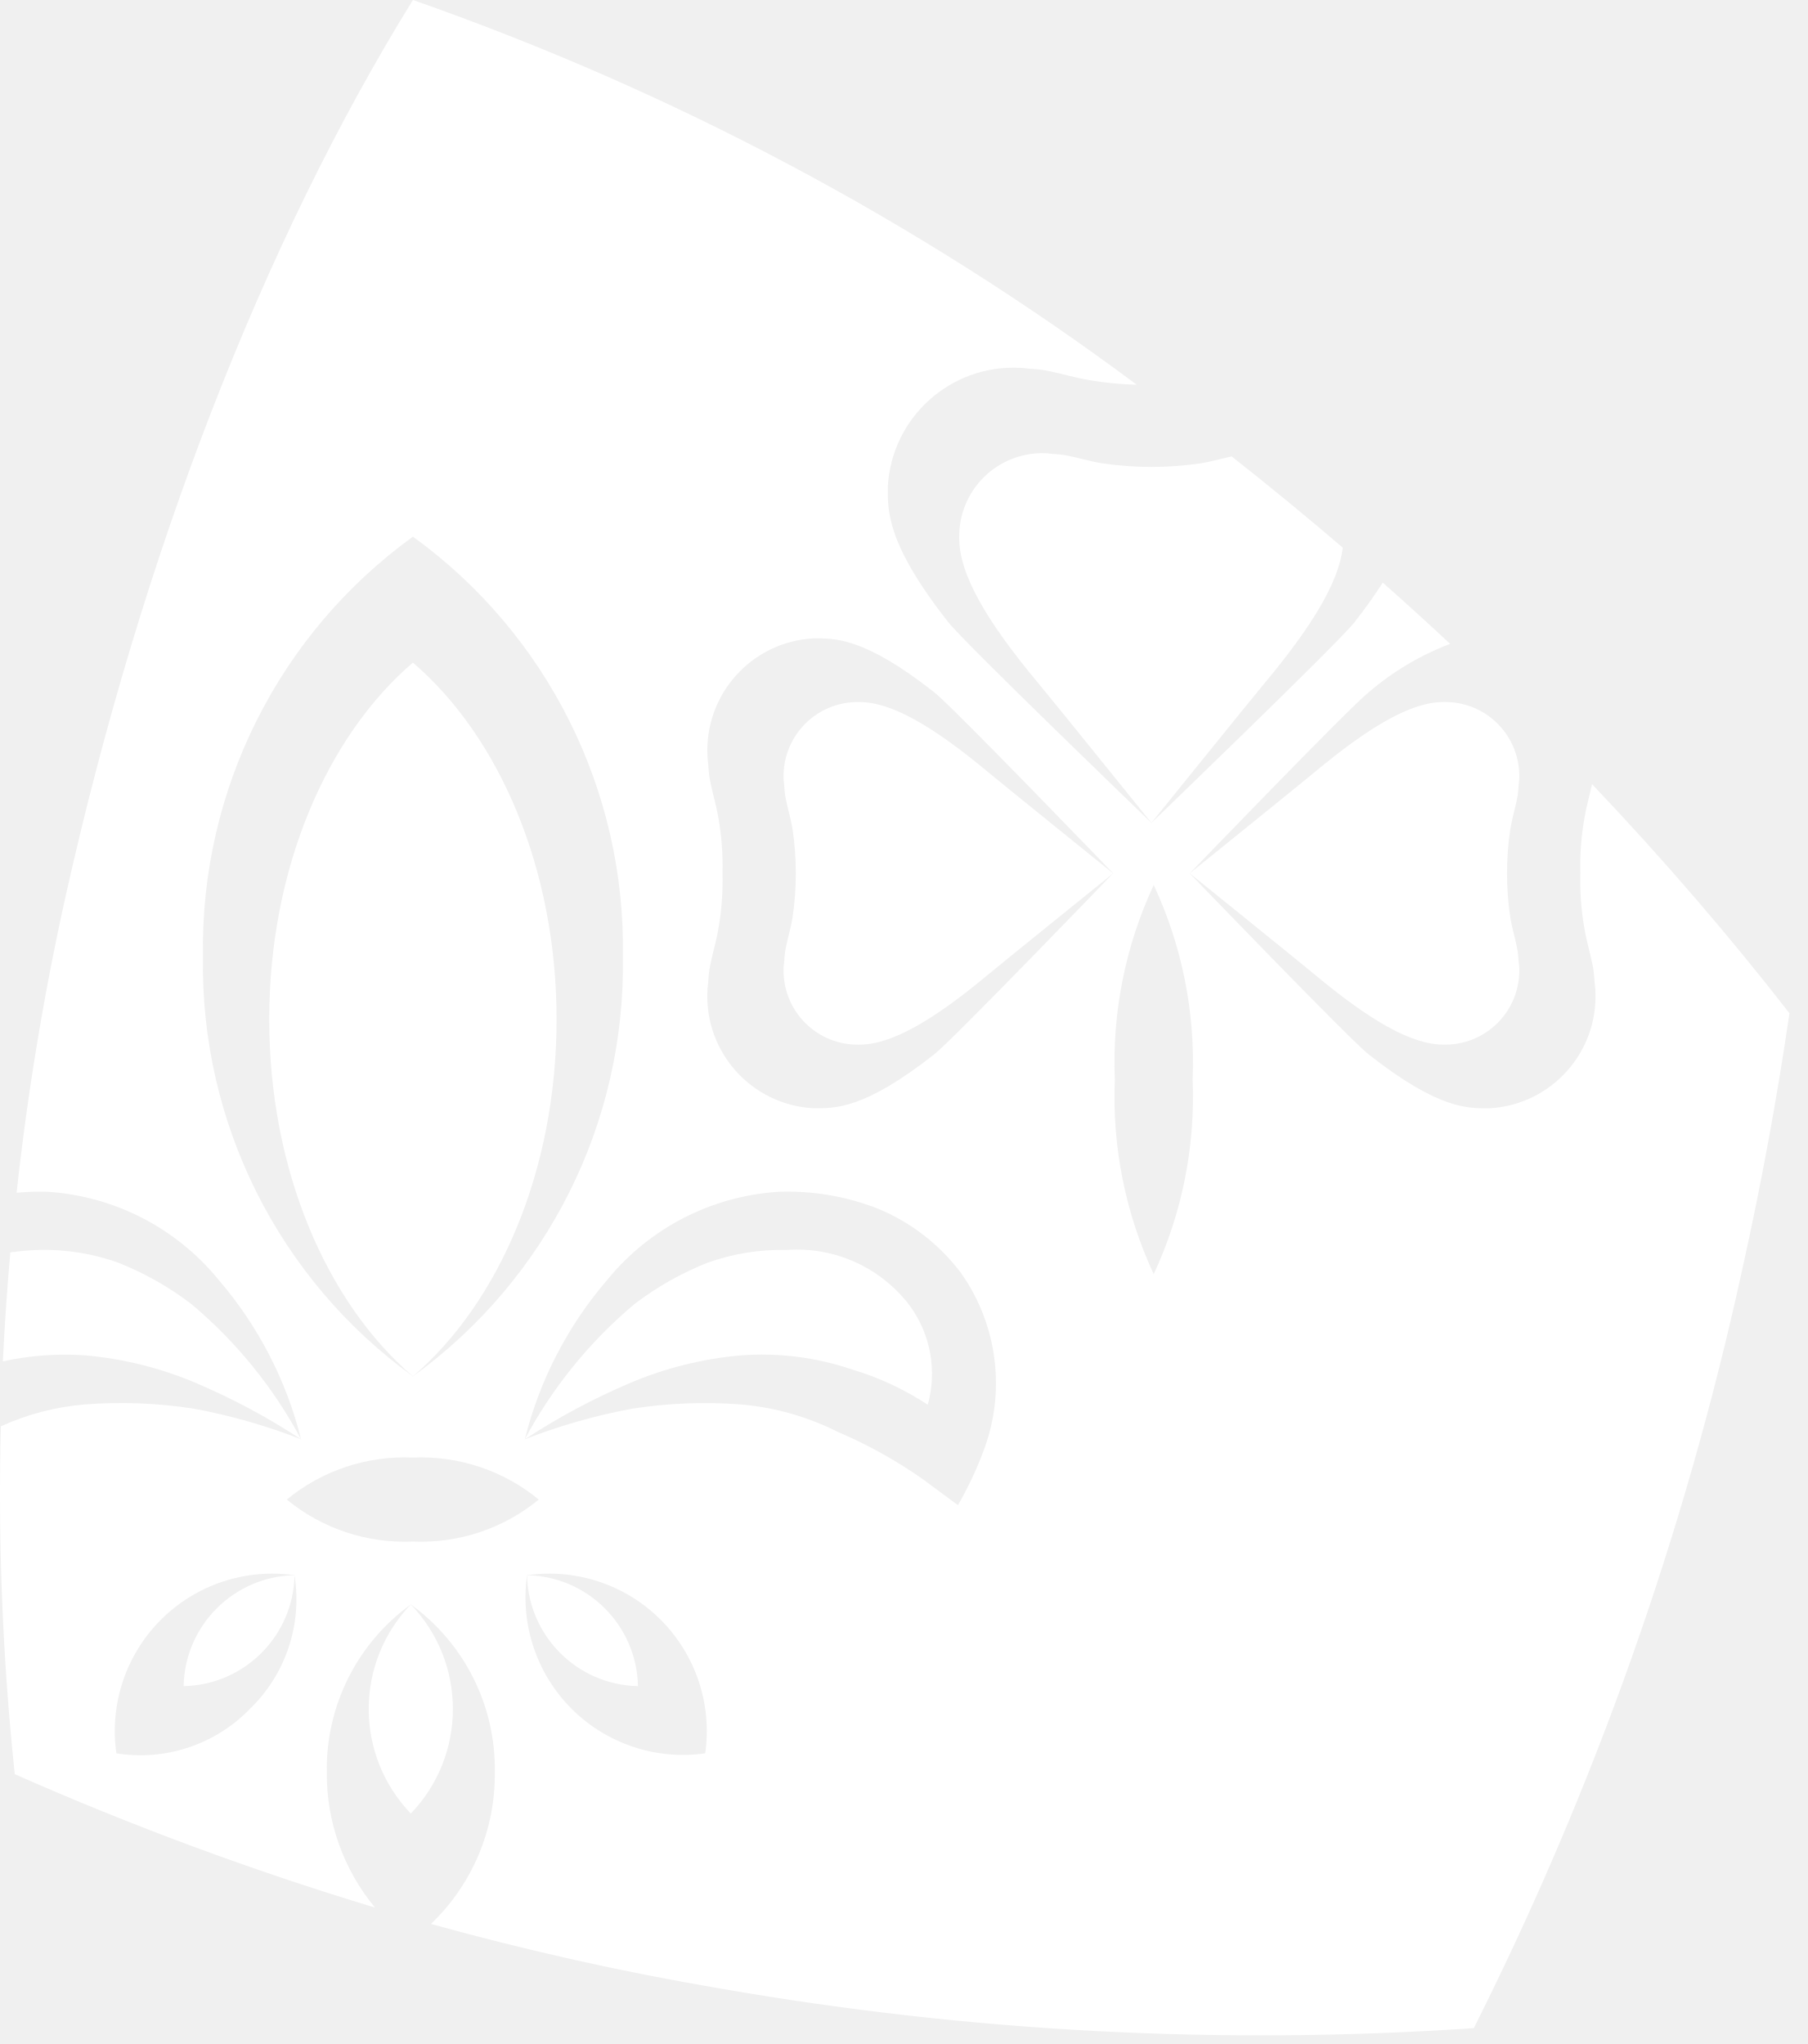
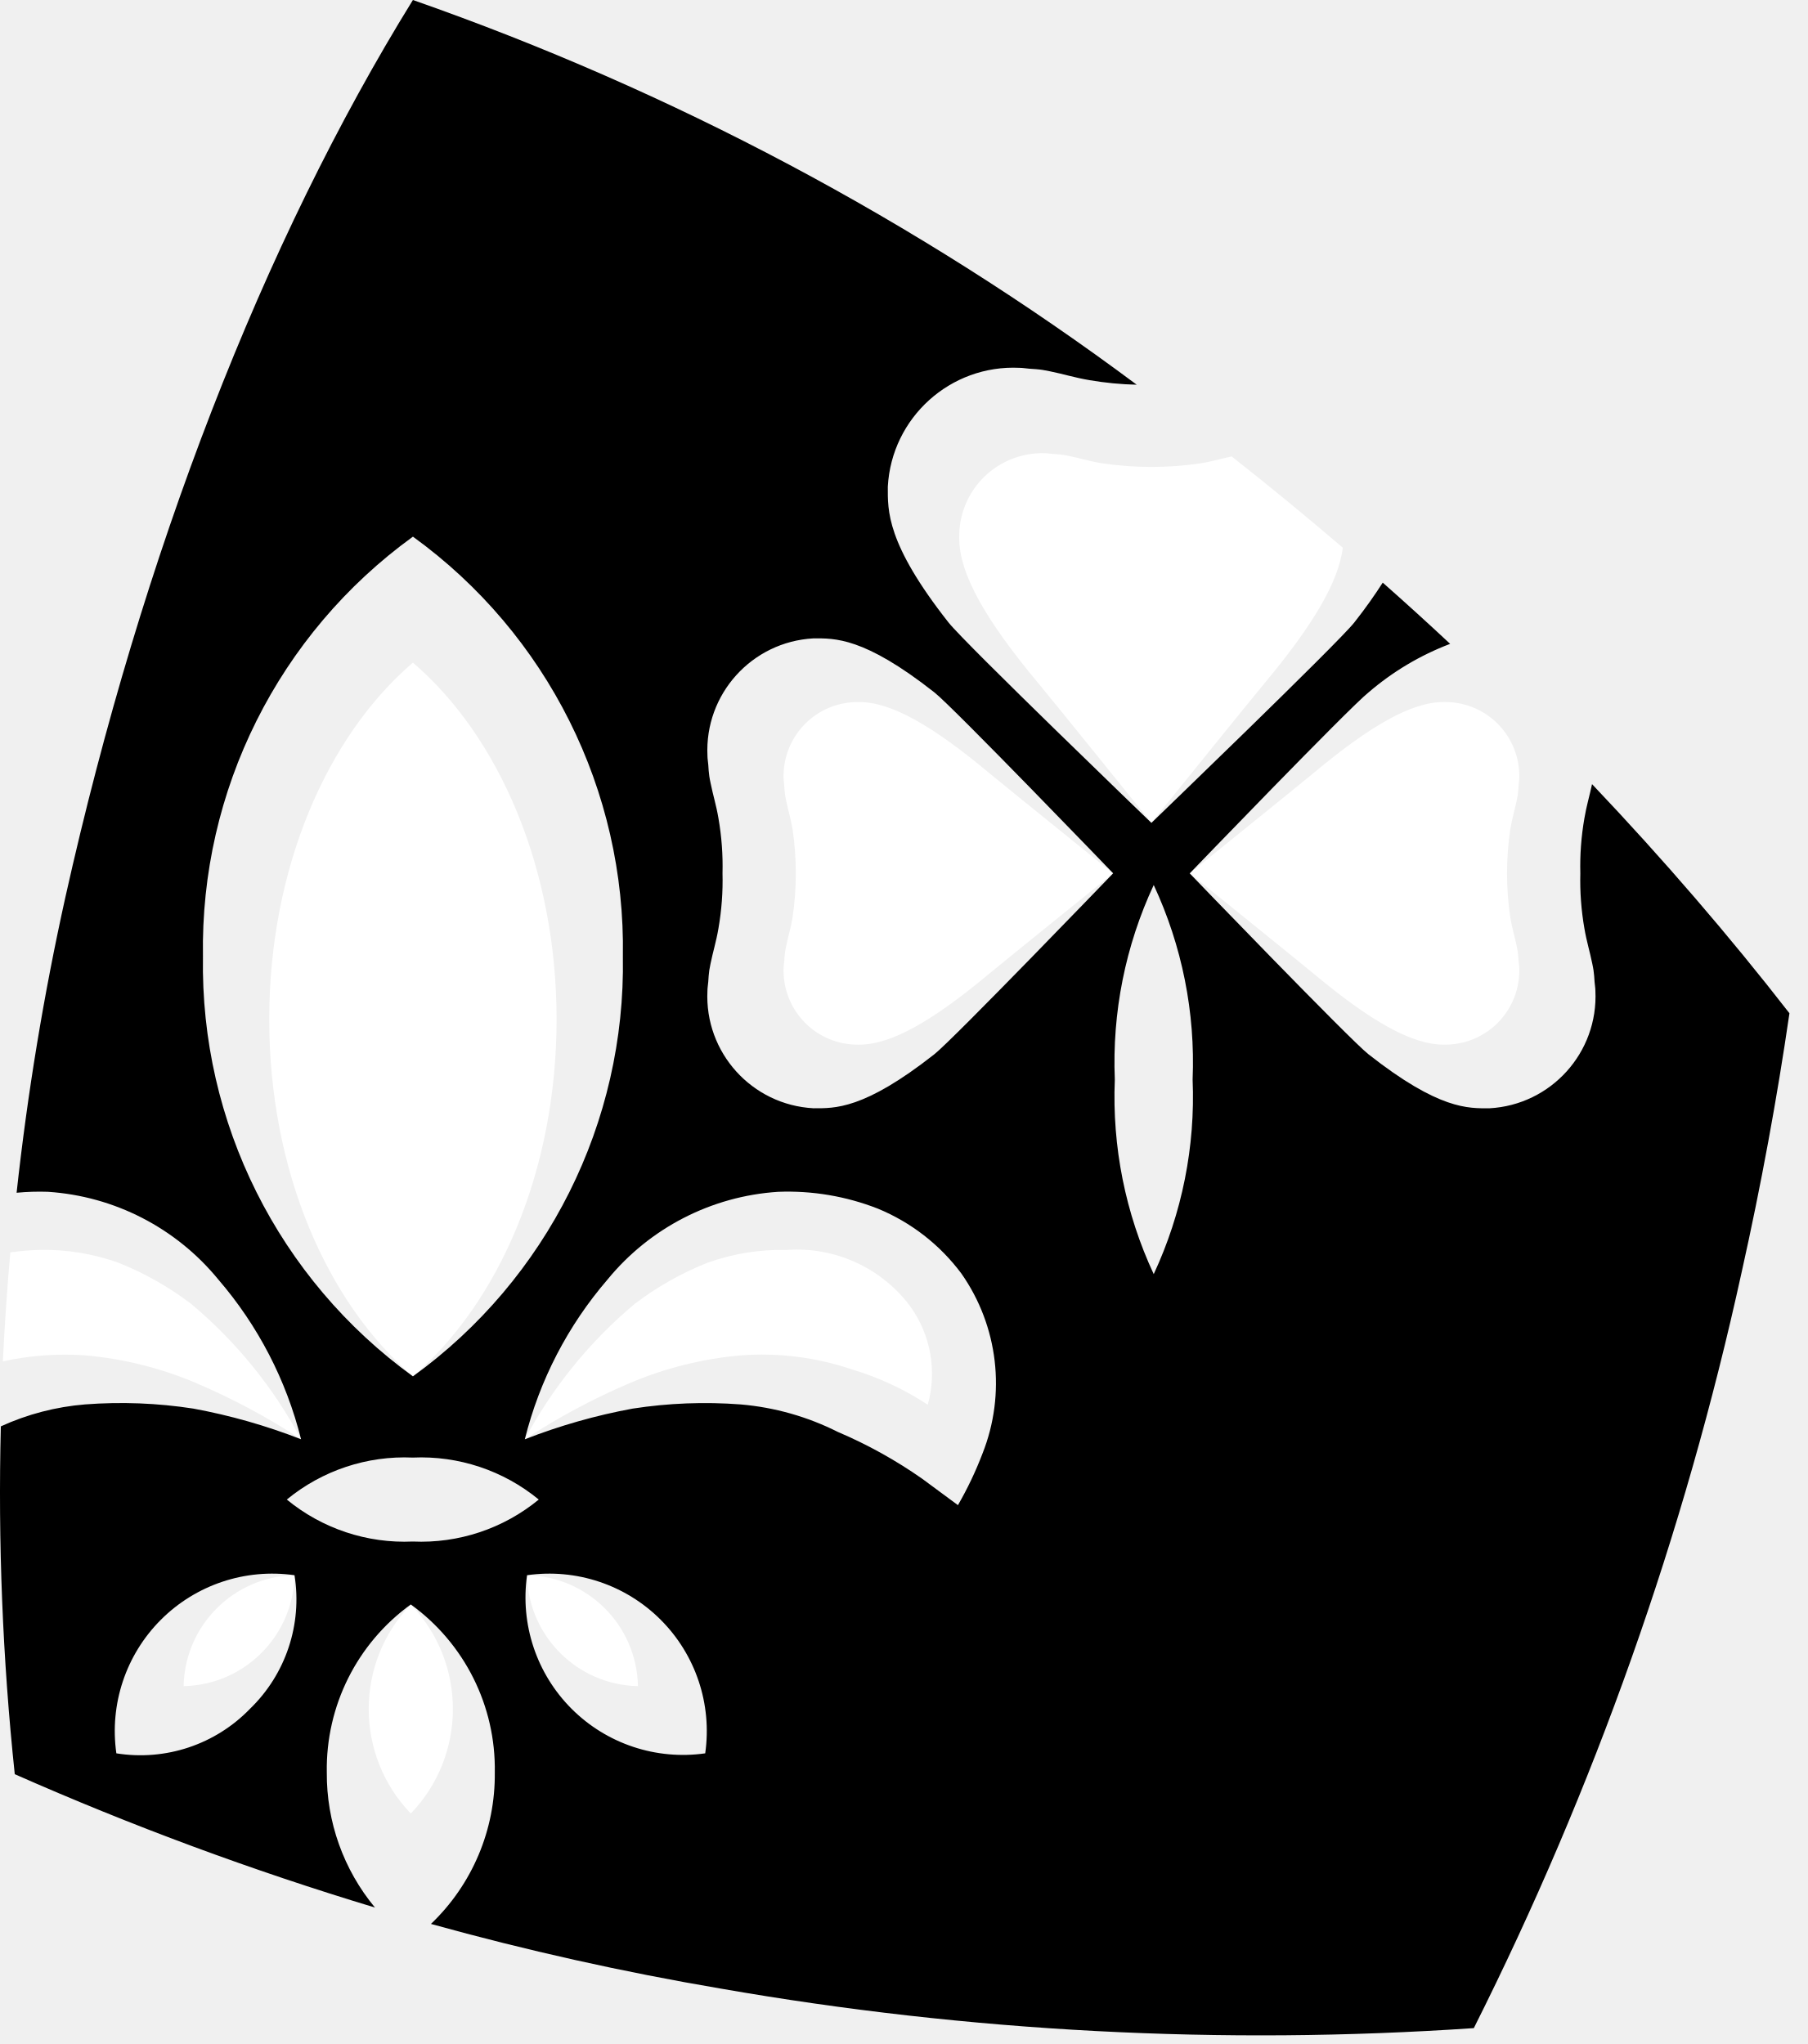
<svg xmlns="http://www.w3.org/2000/svg" viewBox="0 0 61 69" width="100%" height="100%">
-   <g transform="translate(-16.61565, -17.12005)">
-     <path d="" fill="#000000" />
+   <g transform="translate(-16.61565 -17.12005)">
    <g fill="#ffffff">
-       <path d="M70.35,43.59c-.081.388-.188.733-.258,1.154a9.419,9.419,0,0,0-.137,1.858v0a9.417,9.417,0,0,0,.137,1.858c.073.436.186.789.267,1.195.015.072.03.144.041.218.019.121.027.259.036.397.007.1.027.195.027.297a3.786,3.786,0,0,1-3.577,3.966c-.708,0-1.691.059-4.084-1.825-.63-.496-6.028-6.101-6.031-6.105h-0l0-0h0c.003-.003,5.401-5.609,6.031-6.105a9.266,9.266,0,0,1,2.759-1.643Q64.445,37.812,63.286,36.788c-.259.403-.56.837-.959,1.344-.557.707-6.845,6.762-6.849,6.766v0l-0-0v-0c-.004-.004-6.293-6.059-6.849-6.766-2.113-2.684-2.048-3.787-2.048-4.581V33.55a4.248,4.248,0,0,1,4.448-4.013c.114,0,.221.023.333.03.155.01.311.02.446.041.083.013.163.029.244.046.454.092.851.218,1.341.3a10.866,10.866,0,0,0,1.589.153A91.432,91.432,0,0,0,30.552,17.12c-5.051,8.167-9.142,18.703-11.729,30.284a92.343,92.343,0,0,0-1.647,9.98,8.255,8.255,0,0,1,1.056-.032,8.116,8.116,0,0,1,5.75,2.958,13.121,13.121,0,0,1,2.795,5.396,19.888,19.888,0,0,0-3.639-1.036,15.944,15.944,0,0,0-3.649-.141,8.506,8.506,0,0,0-2.845.741A90.396,90.396,0,0,0,17.114,77.012a105.665,105.665,0,0,0,12.158,4.502A7.062,7.062,0,0,1,27.646,76.951a6.853,6.853,0,0,1,2.835-5.669,6.853,6.853,0,0,1,2.835,5.669,6.966,6.966,0,0,1-2.155,5.116A97.63,97.63,0,0,0,40.933,84.248a105.94,105.94,0,0,0,25.427,1.336,108.607,108.607,0,0,0,9.043-25.533c.657-2.942,1.192-5.856,1.61-8.726C74.99,48.721,72.763,46.132,70.35,43.59Zm-46.884,5.819a17.132,17.132,0,0,1,7.087-14.173,17.133,17.133,0,0,1,7.086,14.173,17.133,17.133,0,0,1-7.086,14.173A17.132,17.132,0,0,1,23.466,49.409ZM25.053,74.805a5.14,5.14,0,0,1-4.51,1.503,5.315,5.315,0,0,1,6.013-6.013A5.14,5.14,0,0,1,25.053,74.805Zm5.495-5.647a6.252,6.252,0,0,1-4.252-1.417,6.251,6.251,0,0,1,4.252-1.417,6.252,6.252,0,0,1,4.252,1.417A6.252,6.252,0,0,1,30.548,69.158ZM40.418,76.308a5.315,5.315,0,0,1-6.013-6.013A5.315,5.315,0,0,1,40.418,76.308Zm9.358-10.118a12.086,12.086,0,0,1-.828,1.74l-1.206-.891a15.57,15.57,0,0,0-2.846-1.58,8.983,8.983,0,0,0-3.279-.929,15.944,15.944,0,0,0-3.649.141,19.889,19.889,0,0,0-3.639,1.036A13.121,13.121,0,0,1,37.123,60.311a8.116,8.116,0,0,1,5.75-2.958,8.33,8.33,0,0,1,3.371.567,6.701,6.701,0,0,1,2.82,2.191A6.446,6.446,0,0,1,49.776,66.19Zm4.409-19.588h-0c-.003.003-5.401,5.609-6.031,6.105-2.392,1.883-3.375,1.825-4.083,1.825h-.001a3.786,3.786,0,0,1-3.577-3.965c0-.102.02-.197.027-.297.009-.138.018-.277.036-.398.012-.073.026-.146.041-.218.082-.405.195-.759.268-1.195a9.429,9.429,0,0,0,.137-1.858v-0a9.427,9.427,0,0,0-.137-1.858c-.073-.436-.186-.789-.267-1.195-.015-.072-.03-.144-.041-.218-.019-.121-.027-.26-.036-.397-.007-.1-.027-.195-.027-.297a3.786,3.786,0,0,1,3.577-3.966c.708,0,1.691-.059,4.084,1.825.63.496,6.028,6.102,6.031,6.105H54.185ZM55.556,60.131a14.161,14.161,0,0,1-1.313-6.567A14.161,14.161,0,0,1,55.556,46.996a14.162,14.162,0,0,1,1.313,6.567A14.162,14.162,0,0,1,55.556,60.131Z" />
      <path d="M35.401,51.535c0-5.093-1.94-9.555-4.849-12.047-2.909,2.492-4.849,6.955-4.849,12.047s1.94,9.555,4.849,12.047C33.461,61.09,35.401,56.627,35.401,51.535Z" />
      <path d="M23.069,61.137a10.376,10.376,0,0,0-2.457-1.39,7.429,7.429,0,0,0-2.681-.433,8.472,8.472,0,0,0-.967.084q-.164,1.853-.252,3.678a9.768,9.768,0,0,1,2.779-.203,12.333,12.333,0,0,1,3.748.937,22.589,22.589,0,0,1,3.538,1.896A15.458,15.458,0,0,0,23.069,61.137Z" />
      <path d="M22.813,74.039a3.821,3.821,0,0,0,3.744-3.744A3.821,3.821,0,0,0,22.813,74.039Z" />
      <path d="M30.481,78.341a5.095,5.095,0,0,0,0-7.059,5.095,5.095,0,0,0,0,7.059Z" />
      <path d="M67.809,44.134c.013-.059.024-.117.034-.177.015-.098.022-.212.029-.324.005-.081.022-.158.022-.241a2.5,2.5,0,0,0-2.544-2.574c-1.09-.005-2.492.806-4.396,2.395-.493.412-4.019,3.255-4.182,3.388.163.133,3.689,2.976,4.182,3.388,1.904,1.589,3.307,2.4,4.396,2.395a2.5,2.5,0,0,0,2.544-2.574c0-.083-.016-.16-.022-.241-.007-.112-.014-.225-.029-.323-.01-.06-.021-.118-.034-.177-.066-.329-.158-.616-.217-.97a10.136,10.136,0,0,1,0-2.994C67.651,44.751,67.742,44.463,67.809,44.134Z" />
      <path d="M38.148,74.039a3.821,3.821,0,0,0-3.744-3.744,3.821,3.821,0,0,0,3.744,3.744Z" />
      <path d="M52.71,32.515c-.066-.014-.131-.027-.198-.038-.11-.017-.237-.025-.363-.033-.091-.006-.177-.025-.27-.025a2.805,2.805,0,0,0-2.888,2.854c-.006,1.222.904,2.796,2.687,4.932.462.553,3.651,4.509,3.8,4.692.149-.183,3.339-4.138,3.801-4.692,1.626-1.948,2.517-3.425,2.658-4.597q-1.862-1.594-3.75-3.08c-.344.073-.654.167-1.029.23a11.372,11.372,0,0,1-3.359,0C53.401,32.693,53.079,32.59,52.71,32.515Z" />
      <path d="M45.607,40.819a2.5,2.5,0,0,0-2.544,2.574c0,.083.016.16.022.241.007.112.014.225.029.324.01.06.021.118.034.177.066.329.158.616.217.97a10.137,10.137,0,0,1,0,2.994c-.059.354-.151.641-.217.97-.013.059-.024.117-.034.177-.015.098-.022.212-.029.324-.005.081-.022.158-.022.241a2.5,2.5,0,0,0,2.544,2.574c1.09.005,2.492-.806,4.396-2.395.493-.412,4.019-3.255,4.182-3.387-.163-.133-3.689-2.976-4.182-3.388C48.099,41.625,46.696,40.814,45.607,40.819Z" />
      <path d="M41.614,62.874a9.47,9.47,0,0,1,3.769.478,9.707,9.707,0,0,1,2.547,1.188,3.9,3.9,0,0,0-.588-3.317,4.772,4.772,0,0,0-4.169-1.908,7.429,7.429,0,0,0-2.681.433,10.376,10.376,0,0,0-2.457,1.39,15.458,15.458,0,0,0-3.707,4.57,22.586,22.586,0,0,1,3.538-1.896A12.333,12.333,0,0,1,41.614,62.874Z" />
    </g>
+     <path d="M70.35,43.59c-.081.388-.188.733-.258,1.154a9.419,9.419,0,0,0-.137,1.858v0a9.417,9.417,0,0,0,.137,1.858c.073.436.186.789.267,1.195.015.072.03.144.041.218.019.121.027.259.036.397.007.1.027.195.027.297a3.786,3.786,0,0,1-3.577,3.966c-.708,0-1.691.059-4.084-1.825-.63-.496-6.028-6.101-6.031-6.105h-0l0-0h0c.003-.003,5.401-5.609,6.031-6.105a9.266,9.266,0,0,1,2.759-1.643Q64.445,37.812,63.286,36.788c-.259.403-.56.837-.959,1.344-.557.707-6.845,6.762-6.849,6.766v0l-0-0v-0c-.004-.004-6.293-6.059-6.849-6.766-2.113-2.684-2.048-3.787-2.048-4.581V33.55a4.248,4.248,0,0,1,4.448-4.013c.114,0,.221.023.333.03.155.01.311.02.446.041.083.013.163.029.244.046.454.092.851.218,1.341.3a10.866,10.866,0,0,0,1.589.153A91.432,91.432,0,0,0,30.552,17.12c-5.051,8.167-9.142,18.703-11.729,30.284a92.343,92.343,0,0,0-1.647,9.98,8.255,8.255,0,0,1,1.056-.032,8.116,8.116,0,0,1,5.75,2.958,13.121,13.121,0,0,1,2.795,5.396,19.888,19.888,0,0,0-3.639-1.036,15.944,15.944,0,0,0-3.649-.141,8.506,8.506,0,0,0-2.845.741A90.396,90.396,0,0,0,17.114,77.012a105.665,105.665,0,0,0,12.158,4.502A7.062,7.062,0,0,1,27.646,76.951a6.853,6.853,0,0,1,2.835-5.669,6.853,6.853,0,0,1,2.835,5.669,6.966,6.966,0,0,1-2.155,5.116A97.63,97.63,0,0,0,40.933,84.248a105.94,105.94,0,0,0,25.427,1.336,108.607,108.607,0,0,0,9.043-25.533c.657-2.942,1.192-5.856,1.61-8.726C74.99,48.721,72.763,46.132,70.35,43.59Zm-46.884,5.819a17.132,17.132,0,0,1,7.087-14.173,17.133,17.133,0,0,1,7.086,14.173,17.133,17.133,0,0,1-7.086,14.173A17.132,17.132,0,0,1,23.466,49.409ZM25.053,74.805a5.14,5.14,0,0,1-4.51,1.503,5.315,5.315,0,0,1,6.013-6.013A5.14,5.14,0,0,1,25.053,74.805Zm5.495-5.647a6.252,6.252,0,0,1-4.252-1.417,6.251,6.251,0,0,1,4.252-1.417,6.252,6.252,0,0,1,4.252,1.417A6.252,6.252,0,0,1,30.548,69.158ZM40.418,76.308a5.315,5.315,0,0,1-6.013-6.013A5.315,5.315,0,0,1,40.418,76.308Zm9.358-10.118a12.086,12.086,0,0,1-.828,1.74l-1.206-.891a15.57,15.57,0,0,0-2.846-1.58,8.983,8.983,0,0,0-3.279-.929,15.944,15.944,0,0,0-3.649.141,19.889,19.889,0,0,0-3.639,1.036A13.121,13.121,0,0,1,37.123,60.311a8.116,8.116,0,0,1,5.75-2.958,8.33,8.33,0,0,1,3.371.567,6.701,6.701,0,0,1,2.82,2.191A6.446,6.446,0,0,1,49.776,66.19Zm4.409-19.588h-0c-.003.003-5.401,5.609-6.031,6.105-2.392,1.883-3.375,1.825-4.083,1.825h-.001a3.786,3.786,0,0,1-3.577-3.965c0-.102.02-.197.027-.297.009-.138.018-.277.036-.398.012-.073.026-.146.041-.218.082-.405.195-.759.268-1.195a9.429,9.429,0,0,0,.137-1.858v-0a9.427,9.427,0,0,0-.137-1.858c-.073-.436-.186-.789-.267-1.195-.015-.072-.03-.144-.041-.218-.019-.121-.027-.26-.036-.397-.007-.1-.027-.195-.027-.297a3.786,3.786,0,0,1,3.577-3.966c.708,0,1.691-.059,4.084,1.825.63.496,6.028,6.102,6.031,6.105H54.185ZM55.556,60.131a14.161,14.161,0,0,1-1.313-6.567A14.161,14.161,0,0,1,55.556,46.996a14.162,14.162,0,0,1,1.313,6.567A14.162,14.162,0,0,1,55.556,60.131Z" fill="#000000" />
  </g>
</svg>
